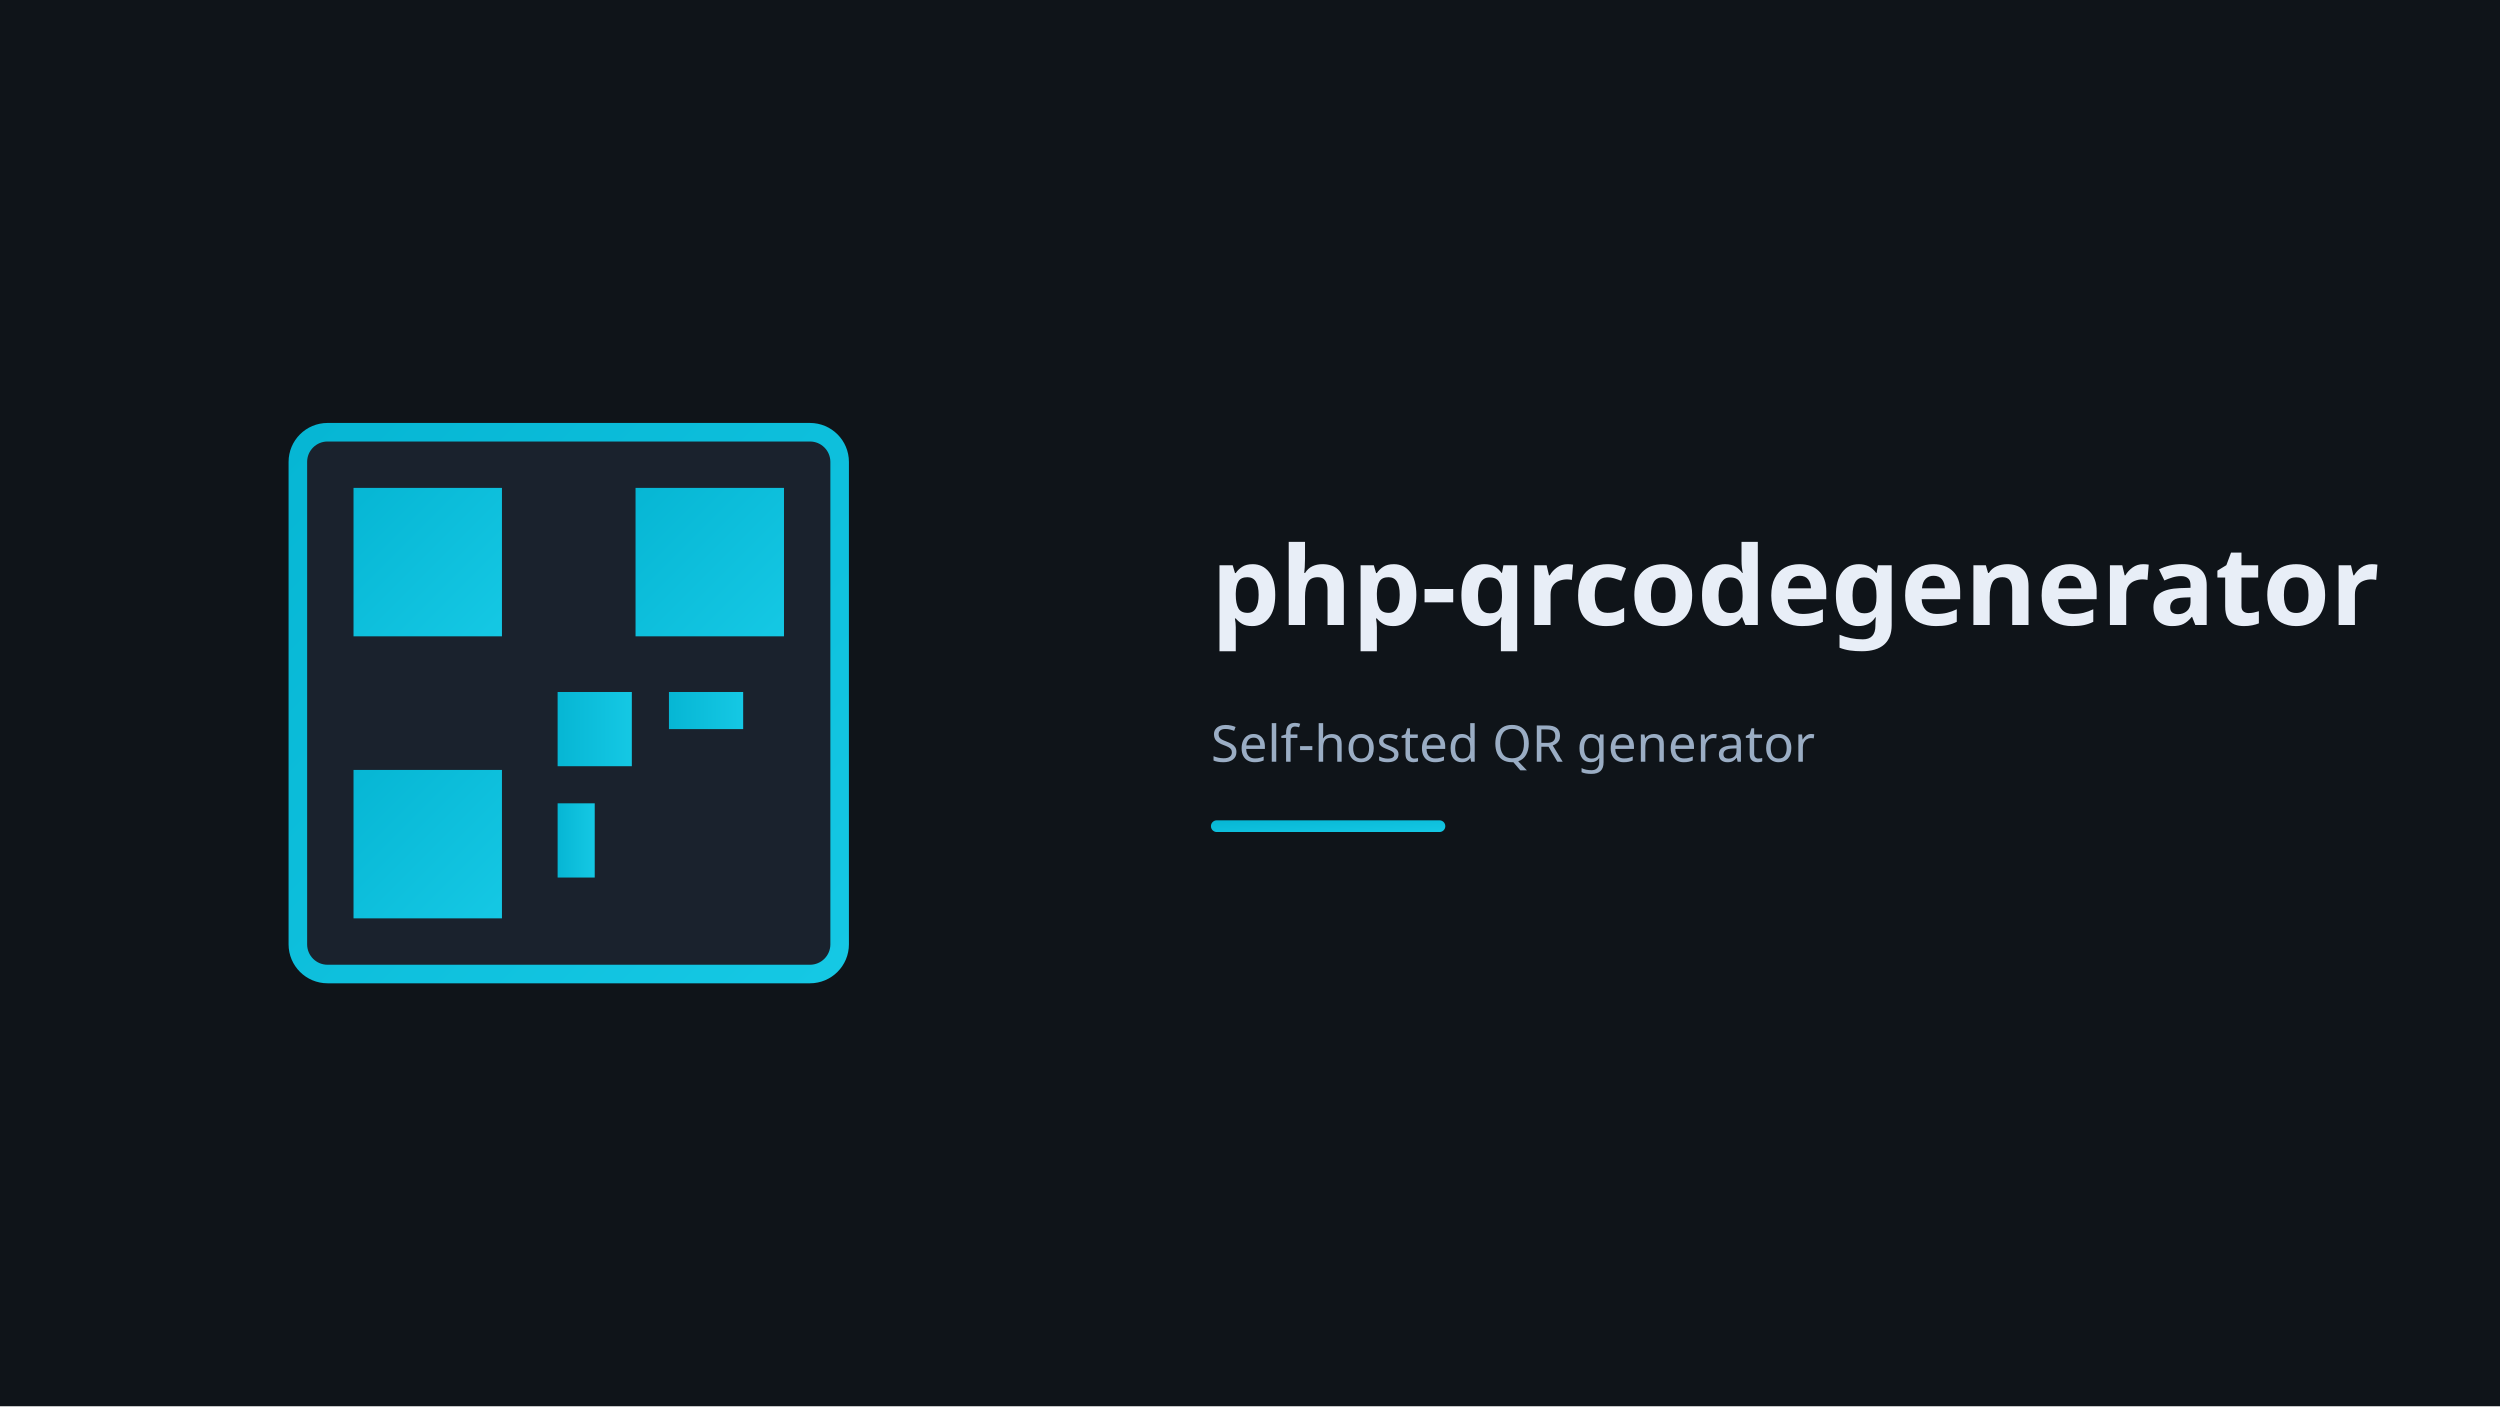
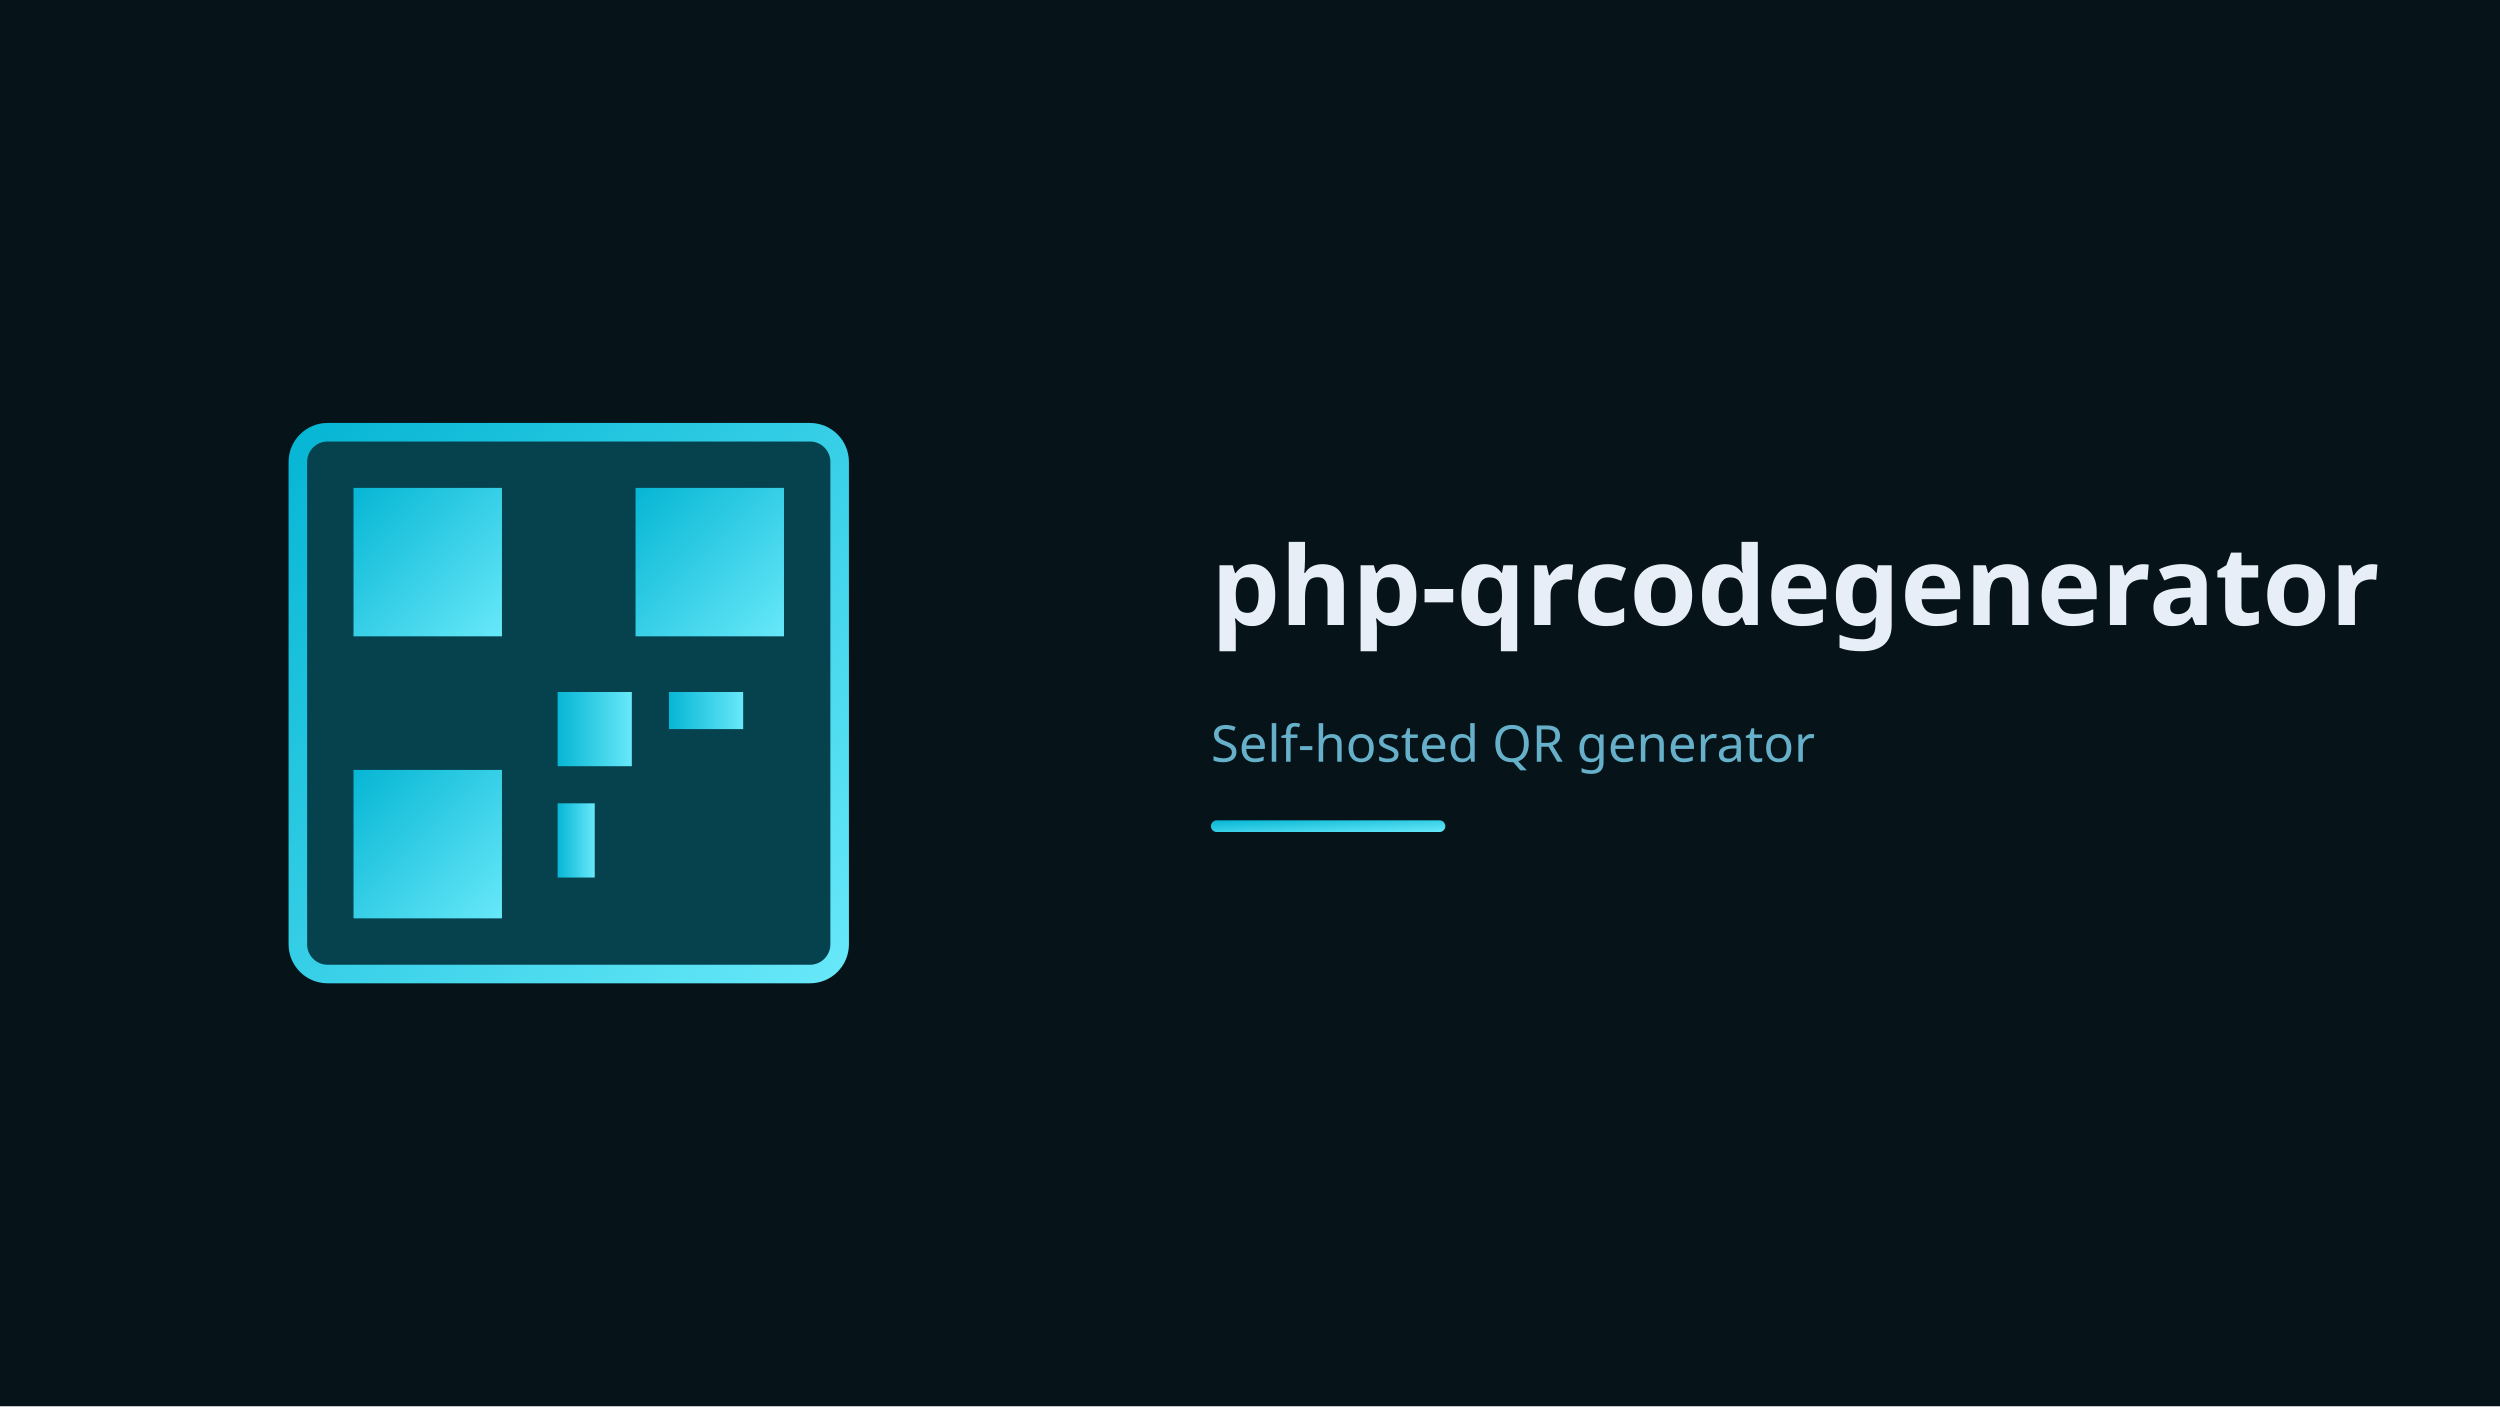
<svg xmlns="http://www.w3.org/2000/svg" viewBox="0 0 1280 720" width="1280" height="720" role="img" aria-label="php-qrcodegenerator">
  <defs>
    <linearGradient id="ac" x1="0" y1="0" x2="1" y2="1">
      <stop offset="0" stop-color="#06b6d4" />
-       <stop offset="1" stop-color="#15c8e4" />
+       <stop offset="1" stop-color="#67e8f9" />
    </linearGradient>
    <linearGradient id="gWarm" x1="0%" y1="0%" x2="100%" y2="0%">
      <stop offset="0%" stop-color="#06b6d4" />
-       <stop offset="100%" stop-color="#15c8e4" />
+       <stop offset="100%" stop-color="#67e8f9" />
    </linearGradient>
    <linearGradient id="canvasGrad" x1="0%" y1="0%" x2="100%" y2="100%">
-       <stop offset="0%" stop-color="#0a0e14" />
-       <stop offset="45%" stop-color="#151c28" />
-       <stop offset="100%" stop-color="#0c1820" />
-     </linearGradient>
-     <linearGradient id="bg" x1="0" y1="0" x2="1" y2="1">
-       <stop offset="0" stop-color="#1e1b4b" />
-       <stop offset="0.55" stop-color="#0f3a4a" />
-       <stop offset="1" stop-color="#0f766e" />
+       <stop offset="0%" stop-color="#05171c" />
+       <stop offset="45%" stop-color="#063742" />
+       <stop offset="100%" stop-color="#06141a" />
    </linearGradient>
    <radialGradient id="glowA" cx="18%" cy="22%" r="55%">
-       <stop offset="0%" stop-color="#06b6d4" stop-opacity="0.22" />
+       <stop offset="0%" stop-color="#06b6d4" stop-opacity="0.28" />
      <stop offset="100%" stop-color="#06b6d4" stop-opacity="0" />
    </radialGradient>
    <radialGradient id="glowB" cx="88%" cy="78%" r="50%">
-       <stop offset="0%" stop-color="#15c8e4" stop-opacity="0.20" />
-       <stop offset="100%" stop-color="#15c8e4" stop-opacity="0" />
+       <stop offset="0%" stop-color="#67e8f9" stop-opacity="0.24" />
+       <stop offset="100%" stop-color="#67e8f9" stop-opacity="0" />
    </radialGradient>
  </defs>
-   <rect width="1280" height="720" fill="#0f1419" />
+   <rect width="1280" height="720" fill="#06141a" />
  <g transform="translate(48 116.8) scale(0.95)">
-     <rect x="110" y="110" width="292" height="292" rx="16" fill="#1a222d" stroke="url(#ac)" stroke-width="10" />
+     <rect x="110" y="110" width="292" height="292" rx="16" fill="#06414e" stroke="url(#ac)" stroke-width="10" />
    <rect x="140" y="140" width="80" height="80" fill="url(#ac)" />
    <rect x="292" y="140" width="80" height="80" fill="url(#ac)" />
    <rect x="140" y="292" width="80" height="80" fill="url(#ac)" />
    <rect x="250" y="250" width="40" height="40" fill="url(#gWarm)" />
    <rect x="310" y="250" width="40" height="20" fill="url(#gWarm)" />
    <rect x="250" y="310" width="20" height="40" fill="url(#gWarm)" />
  </g>
  <text x="620" y="320" font-family="Segoe UI, system-ui, sans-serif" font-size="56" font-weight="700" fill="#e8eef7">php-qrcodegenerator</text>
-   <text x="620" y="390" font-family="Segoe UI, system-ui, sans-serif" font-size="26" font-weight="500" fill="#9aadc4">Self-hosted QR generator</text>
+   <text x="620" y="390" font-family="Segoe UI, system-ui, sans-serif" font-size="26" font-weight="500" fill="#66b0c9">Self-hosted QR generator</text>
  <rect x="620" y="420" width="120" height="6" rx="3" fill="url(#ac)" />
</svg>
